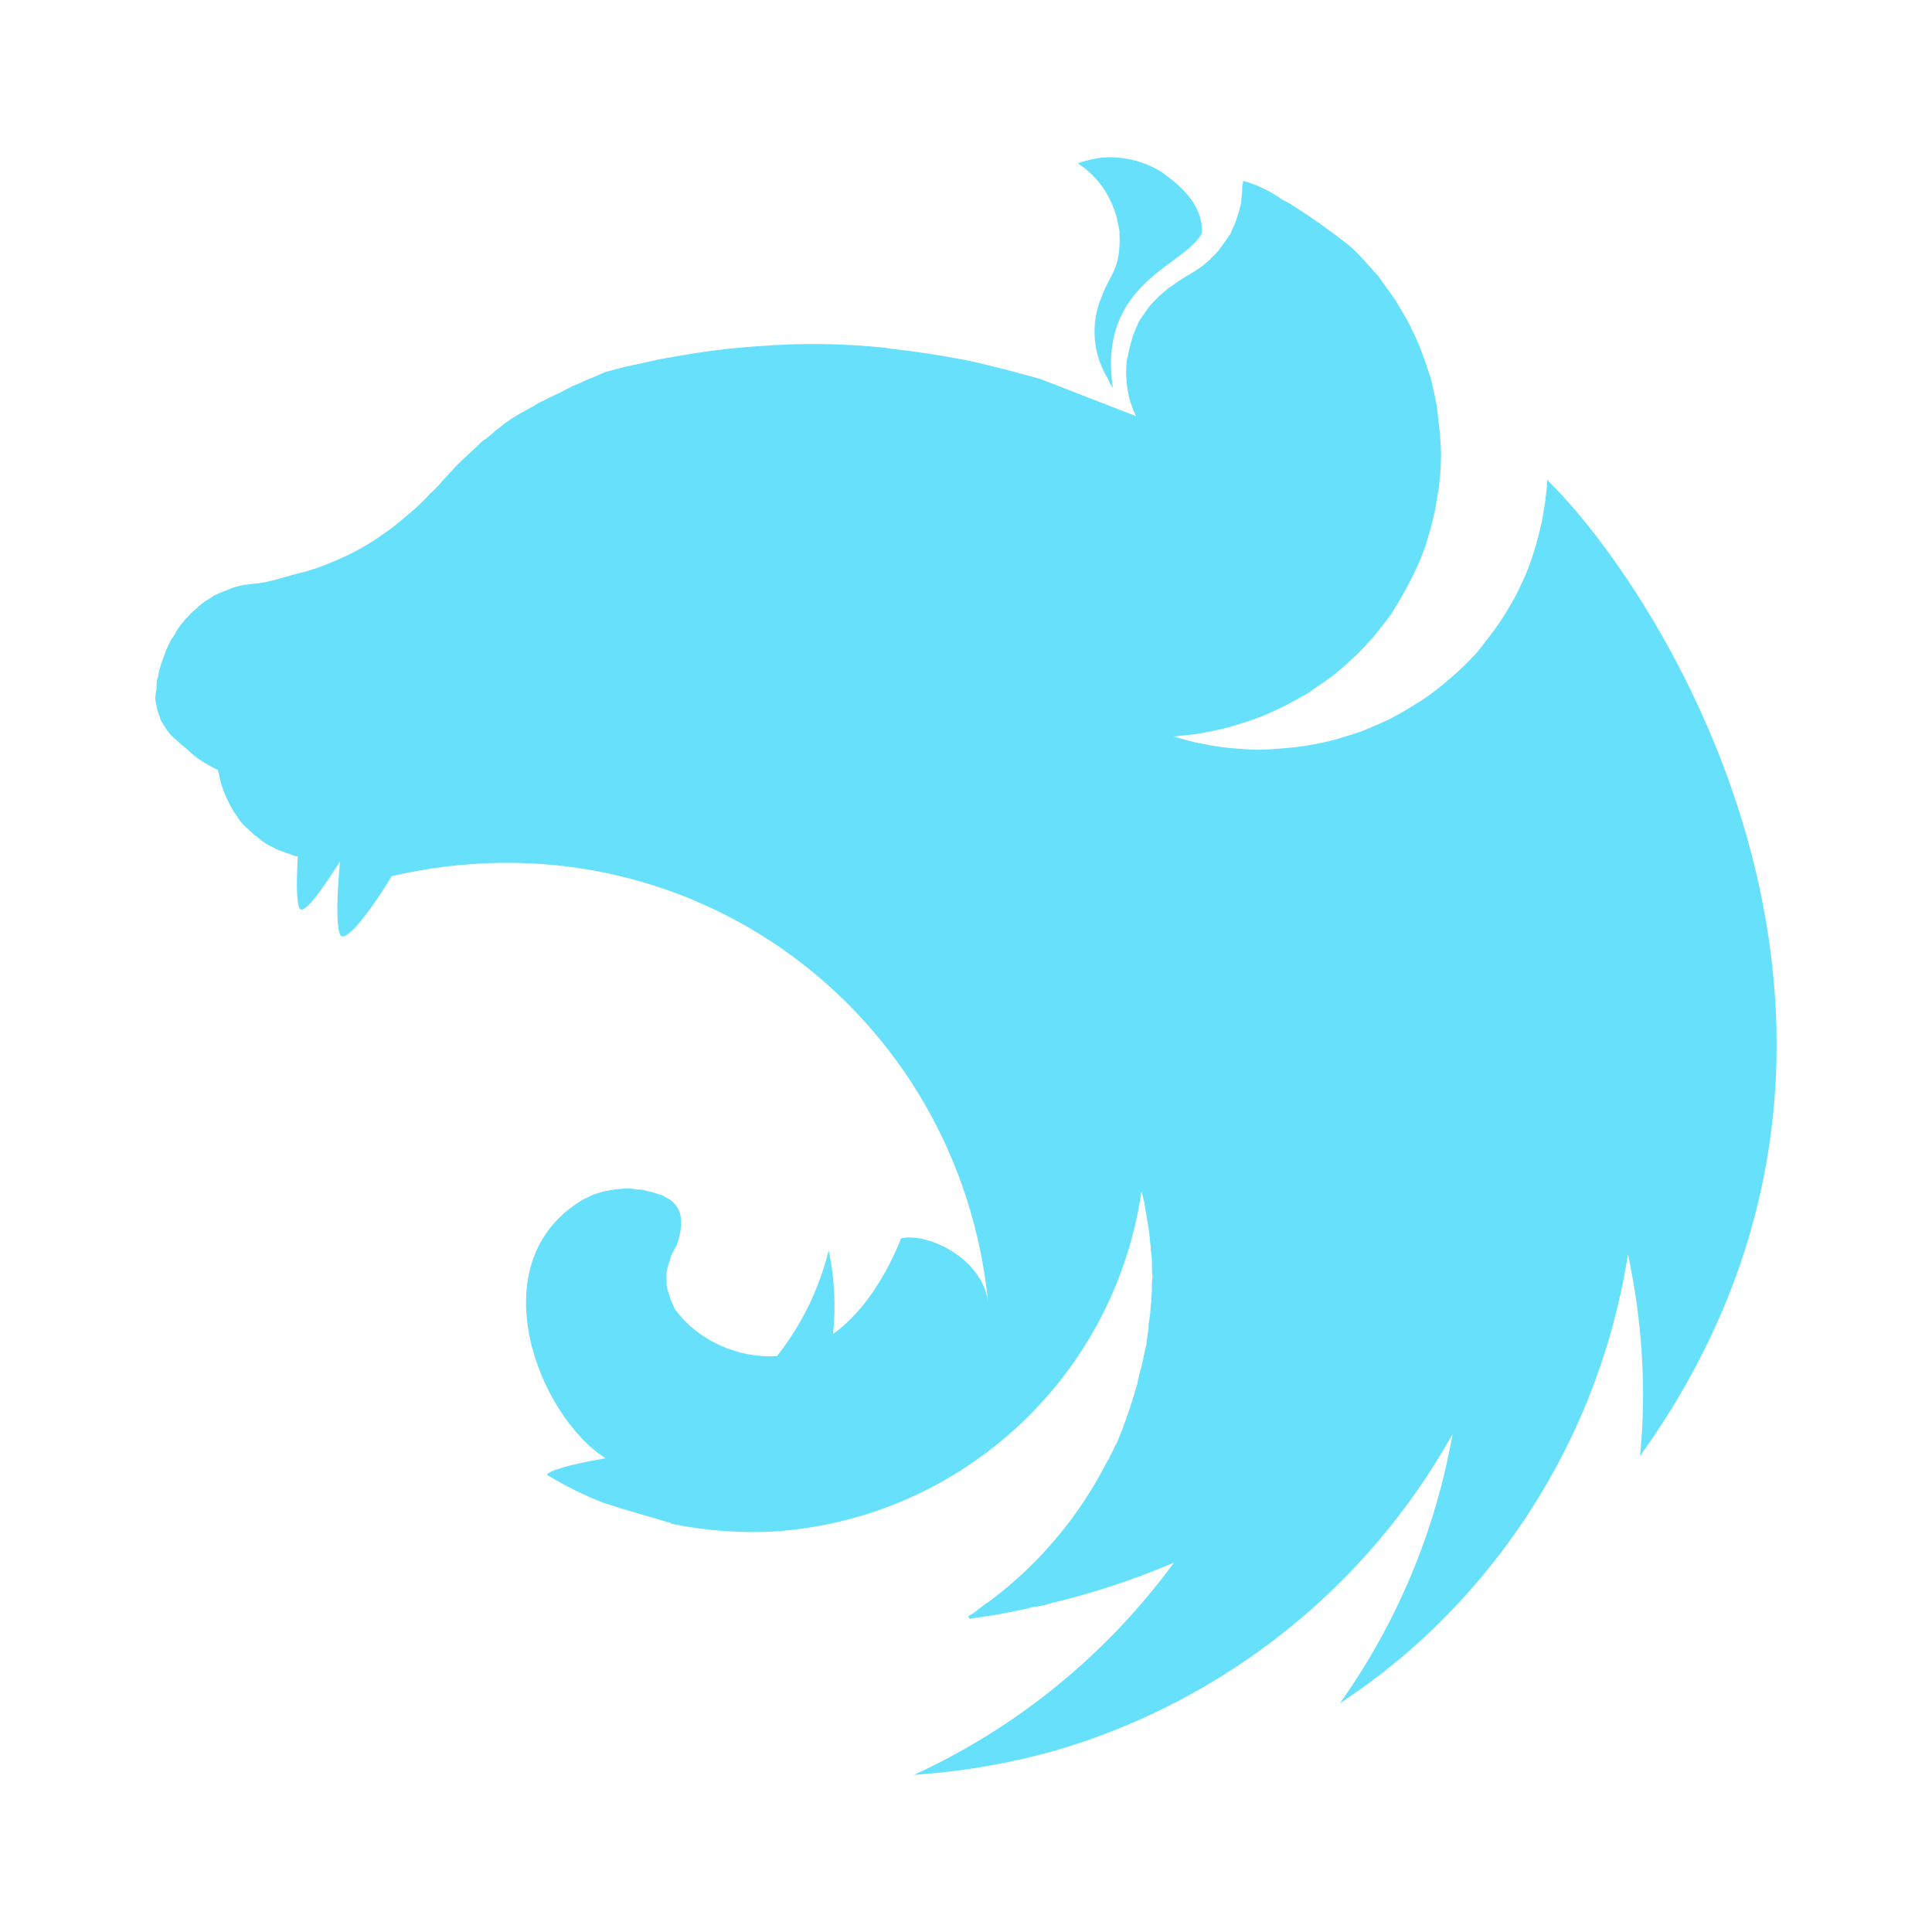
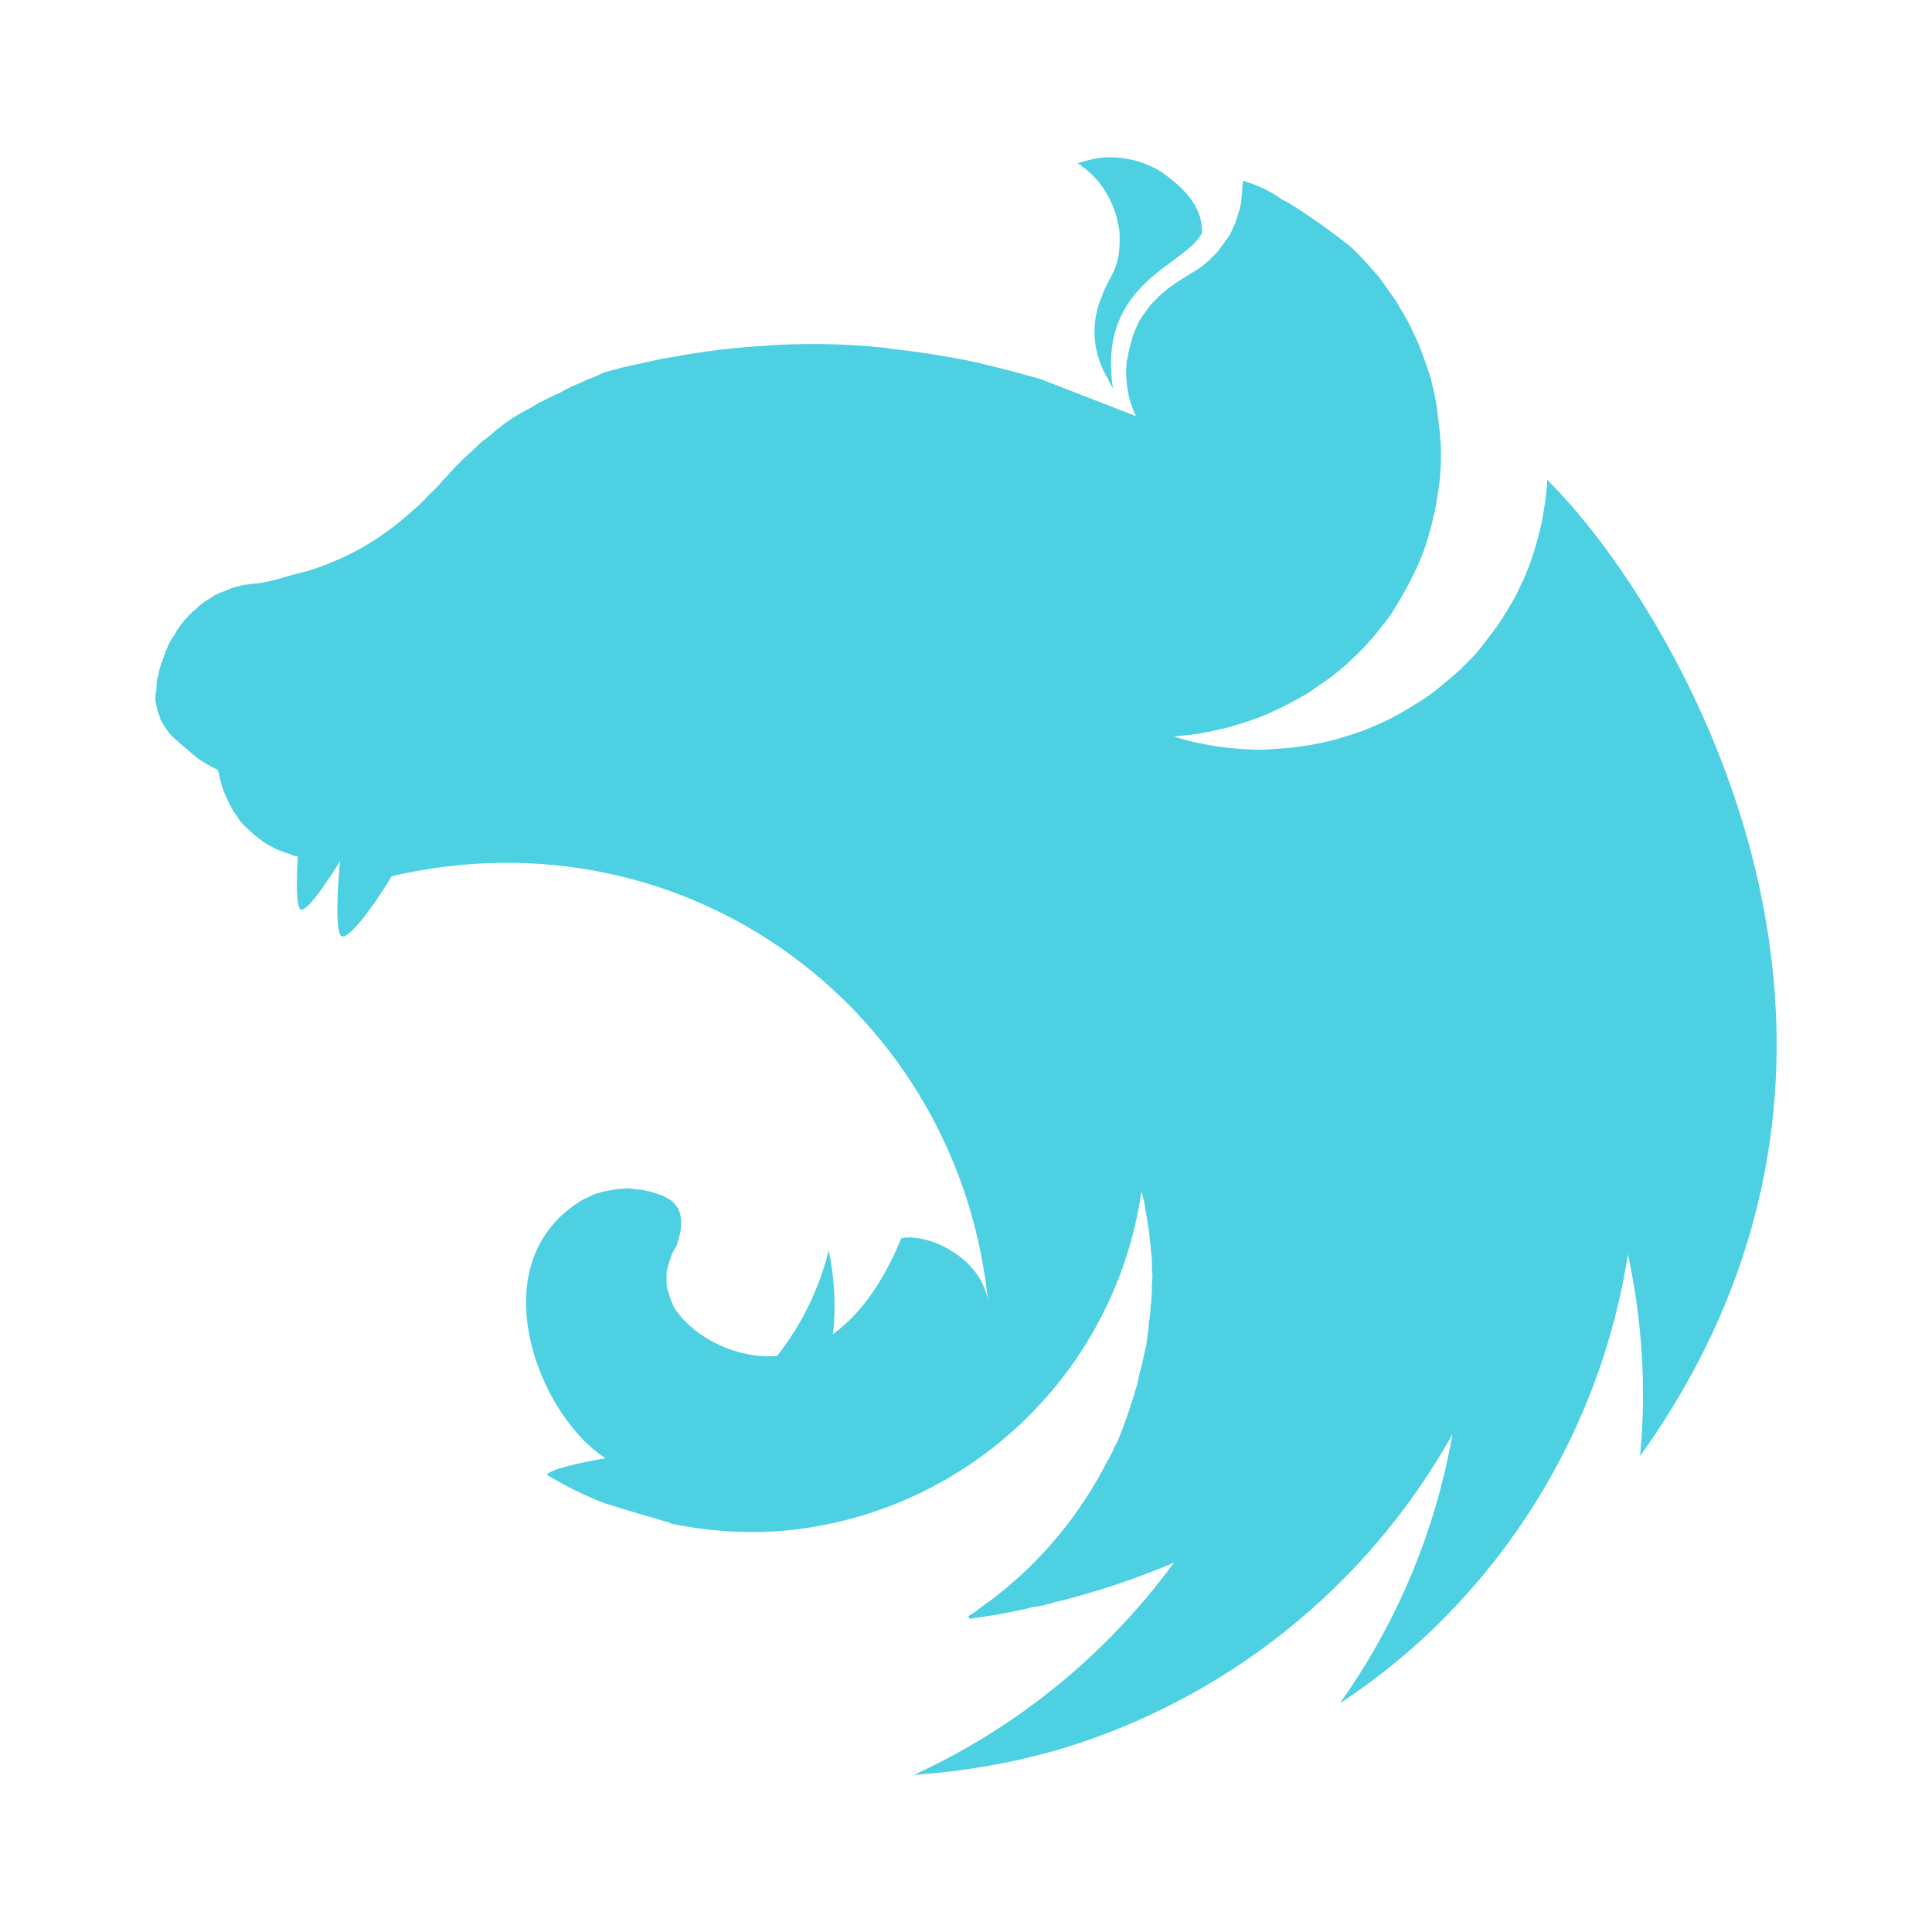
<svg xmlns="http://www.w3.org/2000/svg" viewBox="0 0 24 24" fill="none">
-   <path d="M13.79 1.953c-.143 0-.28.034-.402.075.266.177.41.41.485.676.006.034.013.061.02.095.007.035.014.062.014.096.02.458-.123.512-.219.785-.15.349-.11.724.075 1.025a.65.65 0 0 0 .062.116c-.198-1.318.901-1.516 1.106-1.926.014-.362-.28-.6-.512-.765a1.228 1.228 0 0 0-.629-.177Zm1.653.293c-.02.123-.007.09-.014.15-.007.042-.007.096-.013.137-.014.041-.02.082-.034.123l-.041.123c-.021.04-.035.075-.055.123l-.041.061c-.014.014-.02.034-.034.048-.027.034-.055.075-.075.103-.034.034-.055.068-.096.095v.007c-.034.027-.061.055-.095.082-.11.082-.233.143-.349.225-.034.028-.075.048-.102.075-.034.028-.068.055-.096.082l-.095.096a.968.968 0 0 0-.076.102 1.046 1.046 0 0 0-.075.11c-.02.04-.034.075-.054.122-.014.041-.034.076-.041.123-.014.048-.027.09-.034.13-.007.02-.007.048-.014.068-.007.02-.007.041-.014.062 0 .04-.006.089-.006.13 0 .034 0 .061.006.095 0 .041.007.082.014.13.007.04.014.082.027.123l.041.123a.672.672 0 0 1 .034.075l-1.195-.464c-.204-.055-.402-.11-.6-.158-.11-.027-.219-.054-.328-.075-.314-.061-.628-.109-.95-.143-.013 0-.013-.007-.027-.007a8.548 8.548 0 0 0-1.611-.02 9 9 0 0 0-.95.116l-.231.04-.471.103-.233.062c-.075.034-.15.068-.225.095a1.854 1.854 0 0 1-.17.075c-.014.007-.021.007-.028.014a2.758 2.758 0 0 0-.143.075c-.014.007-.028.014-.034.014-.055.027-.117.054-.164.082a.488.488 0 0 0-.103.054c-.013.014-.034.02-.048.028-.047.027-.095.054-.136.075-.048.027-.089.054-.123.075-.034.027-.075.048-.102.075-.007.007-.014.007-.014.014a.515.515 0 0 0-.096.075l-.013.013c-.028.02-.055.041-.075.062-.014.007-.02.013-.035.02a.748.748 0 0 0-.075.069c-.006.013-.013.013-.02.02-.034.034-.062.055-.096.089-.007 0-.007.007-.013.013a1.132 1.132 0 0 0-.096.09c-.007.006-.007.013-.014.013-.027.027-.054.054-.075.082-.013.013-.027.02-.034.034-.027.034-.055.061-.089.096-.007.013-.013.013-.02.027-.041.04-.075.082-.123.123l-.014.013a2.33 2.33 0 0 1-.266.253c-.096.082-.191.164-.294.232a3.03 3.03 0 0 1-.641.355c-.11.048-.226.09-.342.123-.218.048-.444.137-.635.15-.04 0-.089.014-.13.014-.047.014-.088.02-.13.034-.04.014-.081.034-.122.048-.041.014-.082.034-.123.055-.034.027-.075.047-.116.075-.034.027-.075.054-.103.088a.68.68 0 0 0-.102.096c-.034.034-.062.068-.089.103-.027.04-.055.075-.075.122a.536.536 0 0 0-.075.123c-.02.048-.041.09-.055.137-.013.04-.034.089-.048.136-.013.041-.02.082-.027.123 0 .007-.007.014-.007.014-.013.048-.013.11-.013.143-.007.035-.014.069-.014.103 0 .02 0 .048.007.068l.02.096c.014.034.02.061.034.095v.007c.014.034.035.062.055.096a.83.83 0 0 0 .068.095c.028.028.055.055.09.082.033.034.06.055.095.082.123.11.157.144.314.232l.082.041c.007 0 .013.007.013.007 0 .014 0 .014.007.027a1.292 1.292 0 0 0 .068.246l.042.096c.006.014.013.02.013.027.02.041.041.075.062.116.027.034.054.075.075.11a.587.587 0 0 0 .088.095c.035.034.062.055.096.089 0 0 .007.007.014.007.034.027.061.054.095.075a.65.65 0 0 0 .116.068.51.51 0 0 0 .123.055.604.604 0 0 0 .103.034c.007.007.013.007.02.013.02.007.048.014.069.014-.014.28-.021.546.02.642.048.102.273-.212.505-.58-.034.362-.054.778 0 .908.055.13.369-.273.642-.724 3.687-.854 7.054 1.693 7.409 5.299-.069-.56-.758-.874-1.08-.8-.156.383-.422.882-.846 1.189.034-.342.02-.697-.055-1.038a3.46 3.46 0 0 1-.641 1.311c-.492.034-.99-.205-1.25-.56-.02-.014-.027-.048-.04-.068-.015-.034-.035-.075-.042-.11a.671.671 0 0 1-.034-.109c-.007-.034-.007-.075-.007-.116v-.075c.007-.034.014-.075.028-.11.013-.033.02-.074.034-.108.02-.034.034-.075.061-.11.089-.252.089-.45-.075-.573l-.096-.055c-.02-.007-.047-.014-.068-.02a.096.096 0 0 0-.04-.014c-.035-.014-.076-.02-.11-.027-.034-.014-.075-.014-.11-.014a.604.604 0 0 0-.115-.014c-.028 0-.055.007-.076.007-.04 0-.075.007-.116.014l-.109.02c-.034.014-.075.02-.11.034-.033.014-.067.035-.102.048-.034.014-.061.034-.095.055-1.216.792-.492 2.642.341 3.175-.314.055-.628.123-.717.191l-.013.014c.225.136.457.253.703.348.335.11.69.205.84.253v.007c.43.088.867.122 1.31.095a4.947 4.947 0 0 0 4.535-4.226c.013.047.02.088.034.136.013.096.034.191.048.294v.006c.013.048.013.096.02.137v.02c.007.048.014.096.014.137.007.055.014.116.014.17v.083c0 .027.006.054.006.082 0 .034-.007.061-.007.095v.075c0 .035-.006.069-.006.103 0 .02 0 .04-.007.068 0 .034-.007.075-.007.116-.007.014-.007.034-.007.048-.007.041-.014.075-.014.123 0 .014 0 .034-.006.048-.007.054-.014.095-.02.15v.014c-.015.047-.021.095-.035.143v.014c-.014.047-.02.095-.034.143 0 .007-.007.014-.007.02-.014.048-.02.096-.034.144v.014c-.014.054-.034.095-.041.143-.007.007-.007.014-.007.014-.014.054-.034.102-.048.157l-.054.15c-.02.055-.034.102-.055.15-.02.055-.04.096-.061.15h-.007c-.02.048-.041.096-.069.144-.006.013-.013.027-.013.034-.007.007-.007.014-.014.014a5 5 0 0 1-1.461 1.748 1.37 1.37 0 0 0-.123.088c-.014.014-.027.014-.034.028a.683.683 0 0 1-.116.075l.014.034h.006c.075-.014.144-.02.219-.034h.007c.136-.02.273-.048.402-.075.035-.007.076-.014.117-.028.027-.007.047-.013.075-.013l.109-.02c.034-.015.061-.015.096-.028a9.533 9.533 0 0 0 1.509-.499 8.286 8.286 0 0 1-3.23 2.636c.6-.04 1.195-.143 1.775-.307a8.328 8.328 0 0 0 4.916-3.926 8.238 8.238 0 0 1-1.4 3.345c.506-.334.97-.717 1.387-1.154a8.23 8.23 0 0 0 2.192-4.424c.177.82.232 1.673.15 2.506 3.755-5.238.314-10.673-1.127-12.1-.007-.013-.013-.013-.013-.027-.007.007-.007.007-.007.014 0-.007 0-.007-.007-.014 0 .061-.007.123-.014.184-.013.123-.034.232-.054.348-.028.117-.055.233-.09.342a3.32 3.32 0 0 1-.122.334c-.048.103-.096.212-.157.315a4.27 4.27 0 0 1-.184.293c-.069.096-.144.191-.212.28-.075.096-.164.178-.246.26-.055.047-.096.088-.15.13-.041.033-.075.068-.123.102a2.241 2.241 0 0 1-.294.205 4.51 4.51 0 0 1-.307.177c-.11.055-.218.096-.328.144-.109.04-.225.075-.341.109a3.17 3.17 0 0 1-.348.075c-.123.02-.24.034-.355.04a2.968 2.968 0 0 1-.253.015c-.123 0-.239-.014-.355-.021a2.963 2.963 0 0 1-.355-.055c-.123-.02-.232-.054-.348-.088h-.007c.116-.014.232-.02.341-.041.123-.02.232-.048.348-.075.117-.035.233-.069.342-.11.116-.04.225-.095.328-.143.109-.055.204-.11.314-.17.095-.07.198-.137.293-.206.096-.075.185-.15.267-.232.088-.075.163-.164.245-.252.076-.096.15-.185.219-.28.014-.014.02-.035.034-.055a4.5 4.5 0 0 0 .307-.567c.048-.109.09-.218.123-.334.034-.11.062-.226.089-.342.02-.123.041-.232.055-.348.013-.123.02-.239.02-.355 0-.082-.007-.164-.014-.253-.013-.123-.027-.232-.04-.348-.021-.123-.048-.232-.076-.348a6.606 6.606 0 0 0-.116-.335c-.04-.109-.095-.218-.143-.32-.055-.103-.116-.205-.178-.308l-.204-.287a8.311 8.311 0 0 0-.24-.266 2.487 2.487 0 0 0-.136-.13 8.697 8.697 0 0 0-.724-.512c-.034-.02-.068-.034-.102-.054a1.574 1.574 0 0 0-.485-.233Z" fill="#67E1FB" />
+   <path d="M13.79 1.953c-.143 0-.28.034-.402.075.266.177.41.41.485.676.006.034.013.061.02.095.007.035.014.062.014.096.02.458-.123.512-.219.785-.15.349-.11.724.075 1.025a.65.65 0 0 0 .062.116c-.198-1.318.901-1.516 1.106-1.926.014-.362-.28-.6-.512-.765a1.228 1.228 0 0 0-.629-.177Zm1.653.293c-.02.123-.007.09-.014.15-.007.042-.007.096-.013.137-.014.041-.02.082-.034.123l-.041.123c-.021.04-.035.075-.055.123l-.041.061c-.014.014-.02.034-.034.048-.027.034-.055.075-.075.103-.034.034-.055.068-.096.095v.007c-.034.027-.061.055-.095.082-.11.082-.233.143-.349.225-.034.028-.075.048-.102.075-.034.028-.068.055-.096.082l-.095.096a.968.968 0 0 0-.076.102 1.046 1.046 0 0 0-.075.11c-.02.04-.034.075-.054.122-.014.041-.034.076-.041.123-.014.048-.027.09-.034.13-.007.02-.007.048-.014.068-.007.02-.007.041-.014.062 0 .04-.006.089-.006.13 0 .034 0 .061.006.095 0 .041.007.082.014.13.007.04.014.082.027.123l.041.123a.672.672 0 0 1 .034.075l-1.195-.464c-.204-.055-.402-.11-.6-.158-.11-.027-.219-.054-.328-.075-.314-.061-.628-.109-.95-.143-.013 0-.013-.007-.027-.007a8.548 8.548 0 0 0-1.611-.02 9 9 0 0 0-.95.116l-.231.04-.471.103-.233.062c-.075.034-.15.068-.225.095a1.854 1.854 0 0 1-.17.075c-.014.007-.021.007-.028.014a2.758 2.758 0 0 0-.143.075c-.014.007-.028.014-.034.014-.055.027-.117.054-.164.082a.488.488 0 0 0-.103.054c-.013.014-.034.02-.048.028-.047.027-.095.054-.136.075-.048.027-.089.054-.123.075-.034.027-.075.048-.102.075-.007.007-.014.007-.014.014a.515.515 0 0 0-.096.075l-.013.013c-.028.02-.055.041-.075.062-.014.007-.02.013-.035.02a.748.748 0 0 0-.075.069c-.006.013-.013.013-.02.02-.034.034-.062.055-.096.089-.007 0-.007.007-.013.013a1.132 1.132 0 0 0-.096.09c-.007.006-.007.013-.014.013-.027.027-.054.054-.075.082-.013.013-.027.02-.034.034-.027.034-.055.061-.089.096-.007.013-.013.013-.02.027-.041.04-.075.082-.123.123l-.014.013a2.33 2.33 0 0 1-.266.253c-.096.082-.191.164-.294.232a3.03 3.03 0 0 1-.641.355c-.11.048-.226.09-.342.123-.218.048-.444.137-.635.15-.04 0-.089.014-.13.014-.047.014-.088.02-.13.034-.04.014-.081.034-.122.048-.041.014-.082.034-.123.055-.034.027-.075.047-.116.075-.034.027-.075.054-.103.088a.68.68 0 0 0-.102.096c-.034.034-.062.068-.089.103-.027.04-.055.075-.075.122a.536.536 0 0 0-.075.123c-.02.048-.041.09-.055.137-.013.04-.034.089-.048.136-.013.041-.02.082-.027.123 0 .007-.007.014-.007.014-.013.048-.013.11-.013.143-.007.035-.014.069-.014.103 0 .02 0 .048.007.068l.02.096c.014.034.02.061.034.095v.007c.014.034.035.062.055.096a.83.83 0 0 0 .068.095c.028.028.055.055.09.082.033.034.06.055.095.082.123.11.157.144.314.232l.082.041c.007 0 .013.007.013.007 0 .014 0 .014.007.027a1.292 1.292 0 0 0 .068.246l.042.096c.006.014.013.02.013.027.02.041.041.075.062.116.027.034.054.075.075.11a.587.587 0 0 0 .088.095c.035.034.062.055.096.089 0 0 .007.007.014.007.034.027.061.054.095.075a.65.65 0 0 0 .116.068.51.51 0 0 0 .123.055.604.604 0 0 0 .103.034c.007.007.013.007.02.013.02.007.048.014.069.014-.014.28-.021.546.02.642.048.102.273-.212.505-.58-.034.362-.054.778 0 .908.055.13.369-.273.642-.724 3.687-.854 7.054 1.693 7.409 5.299-.069-.56-.758-.874-1.08-.8-.156.383-.422.882-.846 1.189.034-.342.02-.697-.055-1.038a3.46 3.46 0 0 1-.641 1.311c-.492.034-.99-.205-1.25-.56-.02-.014-.027-.048-.04-.068-.015-.034-.035-.075-.042-.11a.671.671 0 0 1-.034-.109c-.007-.034-.007-.075-.007-.116v-.075c.007-.034.014-.075.028-.11.013-.033.02-.074.034-.108.02-.034.034-.075.061-.11.089-.252.089-.45-.075-.573l-.096-.055c-.02-.007-.047-.014-.068-.02a.096.096 0 0 0-.04-.014c-.035-.014-.076-.02-.11-.027-.034-.014-.075-.014-.11-.014a.604.604 0 0 0-.115-.014c-.028 0-.055.007-.076.007-.04 0-.075.007-.116.014l-.109.02c-.034.014-.075.02-.11.034-.033.014-.067.035-.102.048-.034.014-.061.034-.095.055-1.216.792-.492 2.642.341 3.175-.314.055-.628.123-.717.191l-.013.014c.225.136.457.253.703.348.335.11.69.205.84.253v.007c.43.088.867.122 1.31.095a4.947 4.947 0 0 0 4.535-4.226c.013.047.02.088.034.136.013.096.034.191.048.294v.006c.013.048.013.096.02.137v.02c.007.048.014.096.014.137.007.055.014.116.014.17v.083c0 .027.006.054.006.082 0 .034-.007.061-.007.095v.075c0 .035-.006.069-.006.103 0 .02 0 .04-.007.068 0 .034-.007.075-.007.116-.007.014-.007.034-.007.048-.007.041-.014.075-.014.123 0 .014 0 .034-.006.048-.007.054-.014.095-.02.15v.014c-.015.047-.021.095-.035.143v.014c-.014.047-.02.095-.034.143 0 .007-.007.014-.007.02-.014.048-.02.096-.034.144v.014c-.014.054-.034.095-.041.143-.007.007-.007.014-.007.014-.014.054-.034.102-.048.157l-.054.15c-.02.055-.034.102-.055.15-.02.055-.04.096-.061.15h-.007c-.02.048-.041.096-.069.144-.006.013-.013.027-.013.034-.007.007-.007.014-.014.014a5 5 0 0 1-1.461 1.748 1.37 1.37 0 0 0-.123.088c-.014.014-.027.014-.034.028a.683.683 0 0 1-.116.075l.014.034h.006c.075-.014.144-.02.219-.034h.007c.136-.02.273-.048.402-.075.035-.007.076-.014.117-.028.027-.007.047-.013.075-.013l.109-.02c.034-.015.061-.015.096-.028a9.533 9.533 0 0 0 1.509-.499 8.286 8.286 0 0 1-3.23 2.636c.6-.04 1.195-.143 1.775-.307a8.328 8.328 0 0 0 4.916-3.926 8.238 8.238 0 0 1-1.4 3.345c.506-.334.97-.717 1.387-1.154a8.23 8.23 0 0 0 2.192-4.424c.177.82.232 1.673.15 2.506 3.755-5.238.314-10.673-1.127-12.1-.007-.013-.013-.013-.013-.027-.007.007-.007.007-.007.014 0-.007 0-.007-.007-.014 0 .061-.007.123-.014.184-.013.123-.034.232-.054.348-.028.117-.055.233-.09.342a3.32 3.32 0 0 1-.122.334c-.048.103-.096.212-.157.315a4.27 4.27 0 0 1-.184.293c-.069.096-.144.191-.212.28-.075.096-.164.178-.246.26-.055.047-.096.088-.15.13-.041.033-.075.068-.123.102a2.241 2.241 0 0 1-.294.205 4.51 4.51 0 0 1-.307.177c-.11.055-.218.096-.328.144-.109.04-.225.075-.341.109a3.17 3.17 0 0 1-.348.075c-.123.02-.24.034-.355.04a2.968 2.968 0 0 1-.253.015c-.123 0-.239-.014-.355-.021a2.963 2.963 0 0 1-.355-.055c-.123-.02-.232-.054-.348-.088h-.007c.116-.014.232-.02.341-.041.123-.02.232-.048.348-.075.117-.035.233-.069.342-.11.116-.04.225-.095.328-.143.109-.055.204-.11.314-.17.095-.07.198-.137.293-.206.096-.075.185-.15.267-.232.088-.075.163-.164.245-.252.076-.096.15-.185.219-.28.014-.014.02-.035.034-.055a4.5 4.5 0 0 0 .307-.567c.048-.109.09-.218.123-.334.034-.11.062-.226.089-.342.02-.123.041-.232.055-.348.013-.123.02-.239.02-.355 0-.082-.007-.164-.014-.253-.013-.123-.027-.232-.04-.348-.021-.123-.048-.232-.076-.348a6.606 6.606 0 0 0-.116-.335c-.04-.109-.095-.218-.143-.32-.055-.103-.116-.205-.178-.308l-.204-.287a8.311 8.311 0 0 0-.24-.266 2.487 2.487 0 0 0-.136-.13 8.697 8.697 0 0 0-.724-.512c-.034-.02-.068-.034-.102-.054a1.574 1.574 0 0 0-.485-.233Z" fill="#4DD0E1" />
</svg>
